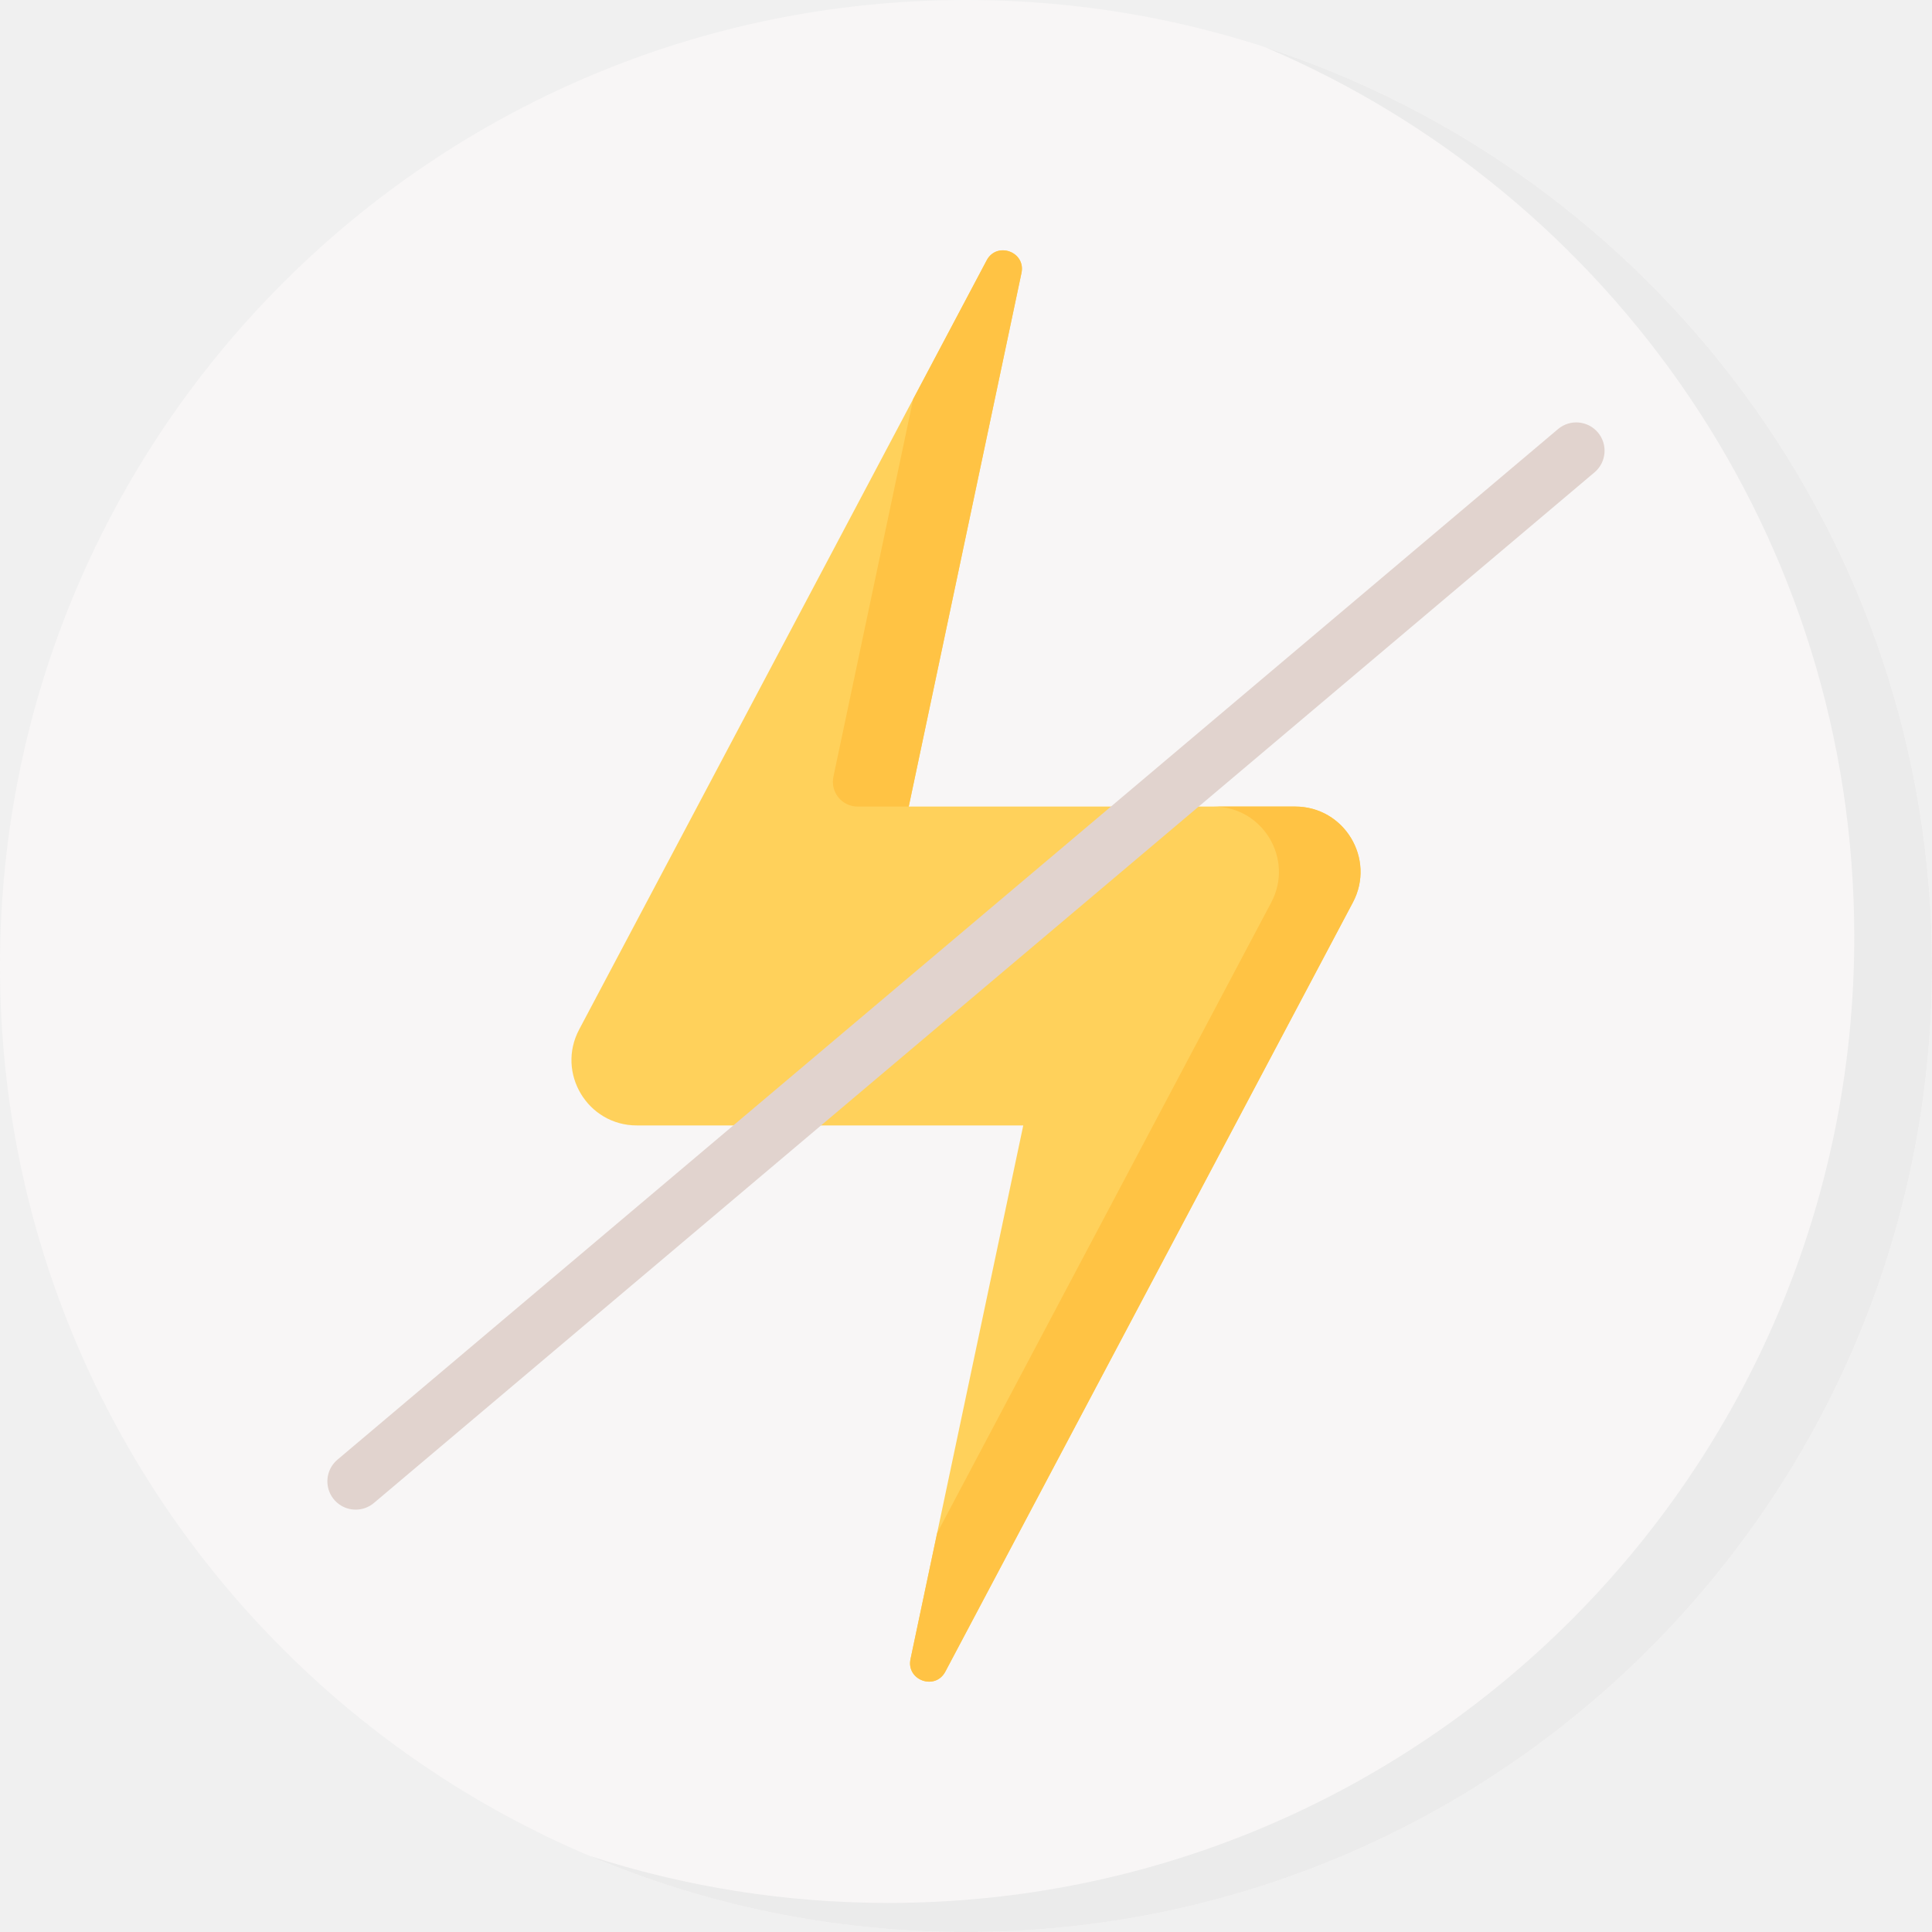
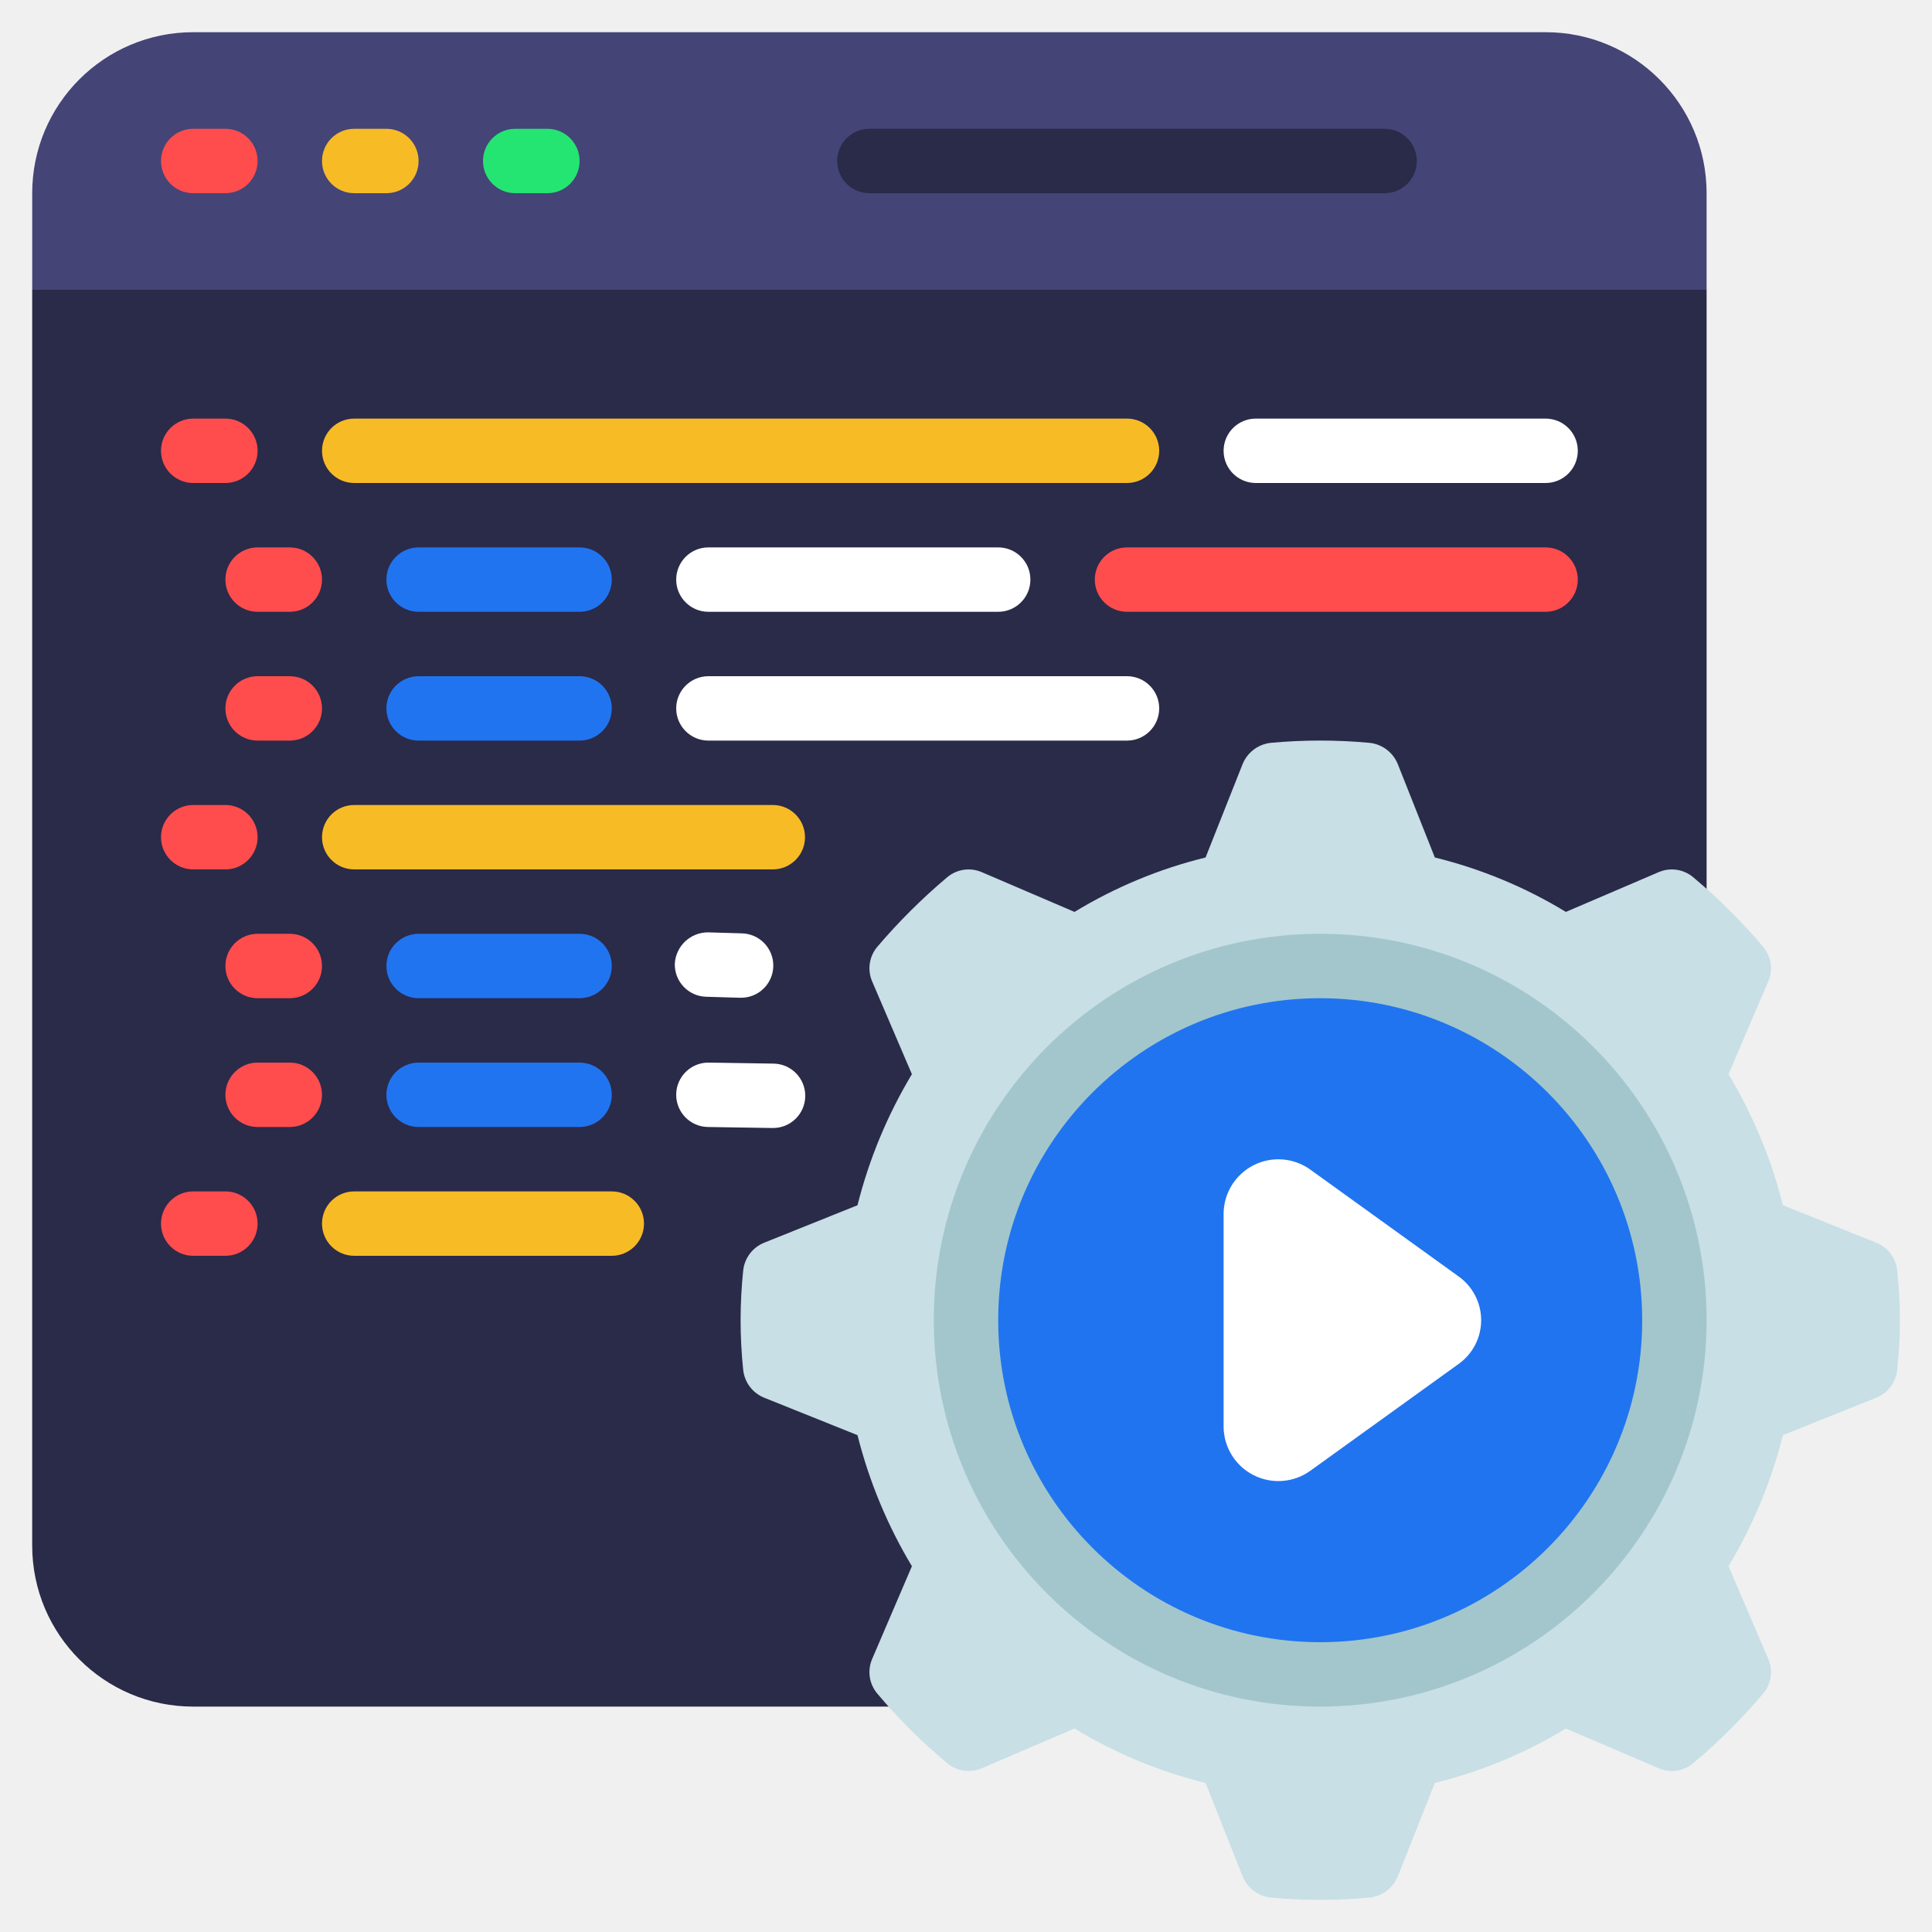
- <svg xmlns="http://www.w3.org/2000/svg" version="1.1" width="512" height="512" x="0" y="0" viewBox="0 0 512 512" style="enable-background:new 0 0 512 512" xml:space="preserve" class="">
+ <svg xmlns="http://www.w3.org/2000/svg" version="1.1" width="512" height="512" x="0" y="0" viewBox="0 0 60 60" style="enable-background:new 0 0 512 512" xml:space="preserve" class="">
  <g>
-     <circle cx="256" cy="256" r="256" fill="#f8f6f6" opacity="1" data-original="#f8f6f6" class="" />
-     <path fill="#ebebeb" d="M512 256c0 141.381-114.619 256-256 256-35.435 0-69.192-7.2-99.878-20.221 24.959 8.127 51.608 12.516 79.276 12.516 141.381 0 256-114.619 256-256 0-105.946-64.361-196.862-156.122-235.78C437.853 45.89 512 142.287 512 256z" opacity="1" data-original="#ebebeb" class="" />
-     <path fill="#ffd15b" d="M343.229 213.746H240.824l29.879-141.408c1.187-5.62-6.537-8.419-9.226-3.344l-108 203.849c-6.107 11.527 2.249 25.41 15.293 25.41h102.405l-29.879 141.408c-1.187 5.62 6.537 8.419 9.226 3.344l108-203.849c6.108-11.527-2.248-25.41-15.293-25.41z" opacity="1" data-original="#ffd15b" />
-     <path fill="#ffc344" d="m270.699 72.343-29.873 141.402H227.27c-4.161 0-7.266-3.83-6.406-7.901l21.148-100.105 19.469-36.744c2.687-5.078 10.413-2.276 9.218 3.348zM358.526 239.158 250.52 443.004c-2.689 5.078-10.414 2.277-9.219-3.348l7.056-33.396 88.537-167.103c6.108-11.527-2.256-25.413-15.297-25.413h21.632c13.041.001 21.405 13.887 15.297 25.414z" opacity="1" data-original="#ffc344" />
-     <path fill="#e1d3ce" d="M94.263 400.067a7.5 7.5 0 0 1-4.842-13.231l323.481-273.134a7.5 7.5 0 0 1 9.677 11.461L99.098 398.297a7.47 7.47 0 0 1-4.835 1.77z" opacity="1" data-original="#e1d3ce" />
+     <path fill="#2a2a49" d="M53 9v39a5 5 0 0 1-5 5H6a5 5 0 0 1-5-5V9l2-2h47z" opacity="1" data-original="#2a2a49" class="" />
+     <path fill="#444477" d="M53 6v3H1V6a5 5 0 0 1 5-5h42a5 5 0 0 1 5 5z" opacity="1" data-original="#444477" class="" />
+     <circle cx="41" cy="41" r="11" fill="#2074ef" opacity="1" data-original="#2074ef" class="" />
+     <path fill="#c7dfe5" d="M58.92 39.46a1.051 1.051 0 0 0-.66-.87l-2.89-1.16a15.03 15.03 0 0 0-1.69-4.07l1.23-2.87a1.034 1.034 0 0 0-.15-1.08 17.872 17.872 0 0 0-2.18-2.17 1.034 1.034 0 0 0-1.08-.15l-2.87 1.23a14.471 14.471 0 0 0-4.07-1.69l-1.15-2.9a1.069 1.069 0 0 0-.87-.66 16.678 16.678 0 0 0-3.08 0 1.069 1.069 0 0 0-.87.66l-1.15 2.9a14.471 14.471 0 0 0-4.07 1.69l-2.87-1.23a1.034 1.034 0 0 0-1.08.15 18.616 18.616 0 0 0-2.18 2.17 1.034 1.034 0 0 0-.15 1.08l1.23 2.87a15.03 15.03 0 0 0-1.69 4.07l-2.89 1.16a1.051 1.051 0 0 0-.66.87 14.862 14.862 0 0 0 0 3.08 1.051 1.051 0 0 0 .66.87l2.89 1.16a15.03 15.03 0 0 0 1.69 4.07l-1.23 2.87a1.034 1.034 0 0 0 .15 1.08 17.189 17.189 0 0 0 2.18 2.17 1.034 1.034 0 0 0 1.08.15l2.87-1.23a14.471 14.471 0 0 0 4.07 1.69l1.15 2.9a1.069 1.069 0 0 0 .87.66 16.678 16.678 0 0 0 3.08 0 1.069 1.069 0 0 0 .87-.66l1.15-2.9a14.471 14.471 0 0 0 4.07-1.69l2.87 1.23a1.034 1.034 0 0 0 1.08-.15 17.875 17.875 0 0 0 2.18-2.17 1.034 1.034 0 0 0 .15-1.08l-1.23-2.87a15.03 15.03 0 0 0 1.69-4.07l2.89-1.16a1.051 1.051 0 0 0 .66-.87 14.415 14.415 0 0 0 0-3.08zM41 52a11 11 0 1 1 11-11 10.994 10.994 0 0 1-11 11z" opacity="1" data-original="#c7dfe5" class="" />
+     <path fill="#ffffff" d="m45.3 42.358-4.607 3.318A1.7 1.7 0 0 1 38 44.318v-6.636a1.7 1.7 0 0 1 2.694-1.358l4.606 3.318a1.669 1.669 0 0 1 0 2.716z" opacity="1" data-original="#ffffff" class="" />
+     <path fill="#a2c6cc" d="M41 53a12 12 0 1 1 12-12 12.013 12.013 0 0 1-12 12zm0-22a10 10 0 1 0 10 10 10.011 10.011 0 0 0-10-10z" opacity="1" data-original="#a2c6cc" />
+     <path fill="#ff4d4d" d="M7 6H6a1 1 0 0 1 0-2h1a1 1 0 0 1 0 2z" opacity="1" data-original="#ff4d4d" class="">
+         </path>
+     <path fill="#f7bb26" d="M12 6h-1a1 1 0 0 1 0-2h1a1 1 0 0 1 0 2z" opacity="1" data-original="#f7bb26" />
+     <path fill="#25e572" d="M17 6h-1a1 1 0 0 1 0-2h1a1 1 0 0 1 0 2z" opacity="1" data-original="#25e572" />
+     <path fill="#2a2a49" d="M43 6H27a1 1 0 0 1 0-2h16a1 1 0 0 1 0 2z" opacity="1" data-original="#2a2a49" class="">
+         </path>
+     <path fill="#ff4d4d" d="M7 15H6a1 1 0 0 1 0-2h1a1 1 0 0 1 0 2z" opacity="1" data-original="#ff4d4d" class="">
+         </path>
+     <path fill="#f7bb26" d="M35 15H11a1 1 0 0 1 0-2h24a1 1 0 0 1 0 2z" opacity="1" data-original="#f7bb26" />
+     <path fill="#ff4d4d" d="M7 27H6a1 1 0 0 1 0-2h1a1 1 0 0 1 0 2z" opacity="1" data-original="#ff4d4d" class="">
+         </path>
+     <path fill="#f7bb26" d="M24 27H11a1 1 0 0 1 0-2h13a1 1 0 0 1 0 2z" opacity="1" data-original="#f7bb26" />
+     <path fill="#ff4d4d" d="M7 39H6a1 1 0 0 1 0-2h1a1 1 0 0 1 0 2z" opacity="1" data-original="#ff4d4d" class="">
+         </path>
+     <path fill="#f7bb26" d="M19 39h-8a1 1 0 0 1 0-2h8a1 1 0 0 1 0 2z" opacity="1" data-original="#f7bb26" />
+     <path fill="#ff4d4d" d="M9 19H8a1 1 0 0 1 0-2h1a1 1 0 0 1 0 2z" opacity="1" data-original="#ff4d4d" class="">
+         </path>
+     <path fill="#ffffff" d="M31 19h-9a1 1 0 0 1 0-2h9a1 1 0 0 1 0 2z" opacity="1" data-original="#ffffff" class="">
+         </path>
+     <path fill="#2074ef" d="M18 19h-5a1 1 0 0 1 0-2h5a1 1 0 0 1 0 2z" opacity="1" data-original="#2074ef" class="">
+         </path>
+     <path fill="#ff4d4d" d="M9 23H8a1 1 0 0 1 0-2h1a1 1 0 0 1 0 2z" opacity="1" data-original="#ff4d4d" class="">
+         </path>
+     <path fill="#ffffff" d="M35 23H22a1 1 0 0 1 0-2h13a1 1 0 0 1 0 2z" opacity="1" data-original="#ffffff" class="">
+         </path>
+     <path fill="#2074ef" d="M18 23h-5a1 1 0 0 1 0-2h5a1 1 0 0 1 0 2z" opacity="1" data-original="#2074ef" class="">
+         </path>
+     <path fill="#ff4d4d" d="M9 31H8a1 1 0 0 1 0-2h1a1 1 0 0 1 0 2z" opacity="1" data-original="#ff4d4d" class="">
+         </path>
+     <path fill="#ffffff" d="M23 30.986h-.03l-1.043-.031a1 1 0 0 1-.97-1.03 1.031 1.031 0 0 1 1.03-.97l1.043.031a1 1 0 0 1-.029 2z" opacity="1" data-original="#ffffff" class="" />
+     <path fill="#2074ef" d="M18 31h-5a1 1 0 0 1 0-2h5a1 1 0 0 1 0 2z" opacity="1" data-original="#2074ef" class="">
+         </path>
+     <path fill="#ff4d4d" d="M9 35H8a1 1 0 0 1 0-2h1a1 1 0 0 1 0 2z" opacity="1" data-original="#ff4d4d" class="">
+         </path>
+     <path fill="#ffffff" d="M24 35.031h-.016l-2-.031a1 1 0 0 1 .032-2l2 .031a1 1 0 0 1-.016 2z" opacity="1" data-original="#ffffff" class="" />
+     <path fill="#2074ef" d="M18 35h-5a1 1 0 0 1 0-2h5a1 1 0 0 1 0 2z" opacity="1" data-original="#2074ef" class="">
+         </path>
+     <path fill="#ffffff" d="M48 15h-9a1 1 0 0 1 0-2h9a1 1 0 0 1 0 2z" opacity="1" data-original="#ffffff" class="">
+         </path>
+     <path fill="#ff4d4d" d="M48 19H35a1 1 0 0 1 0-2h13a1 1 0 0 1 0 2z" opacity="1" data-original="#ff4d4d" class="">
+         </path>
  </g>
</svg>
